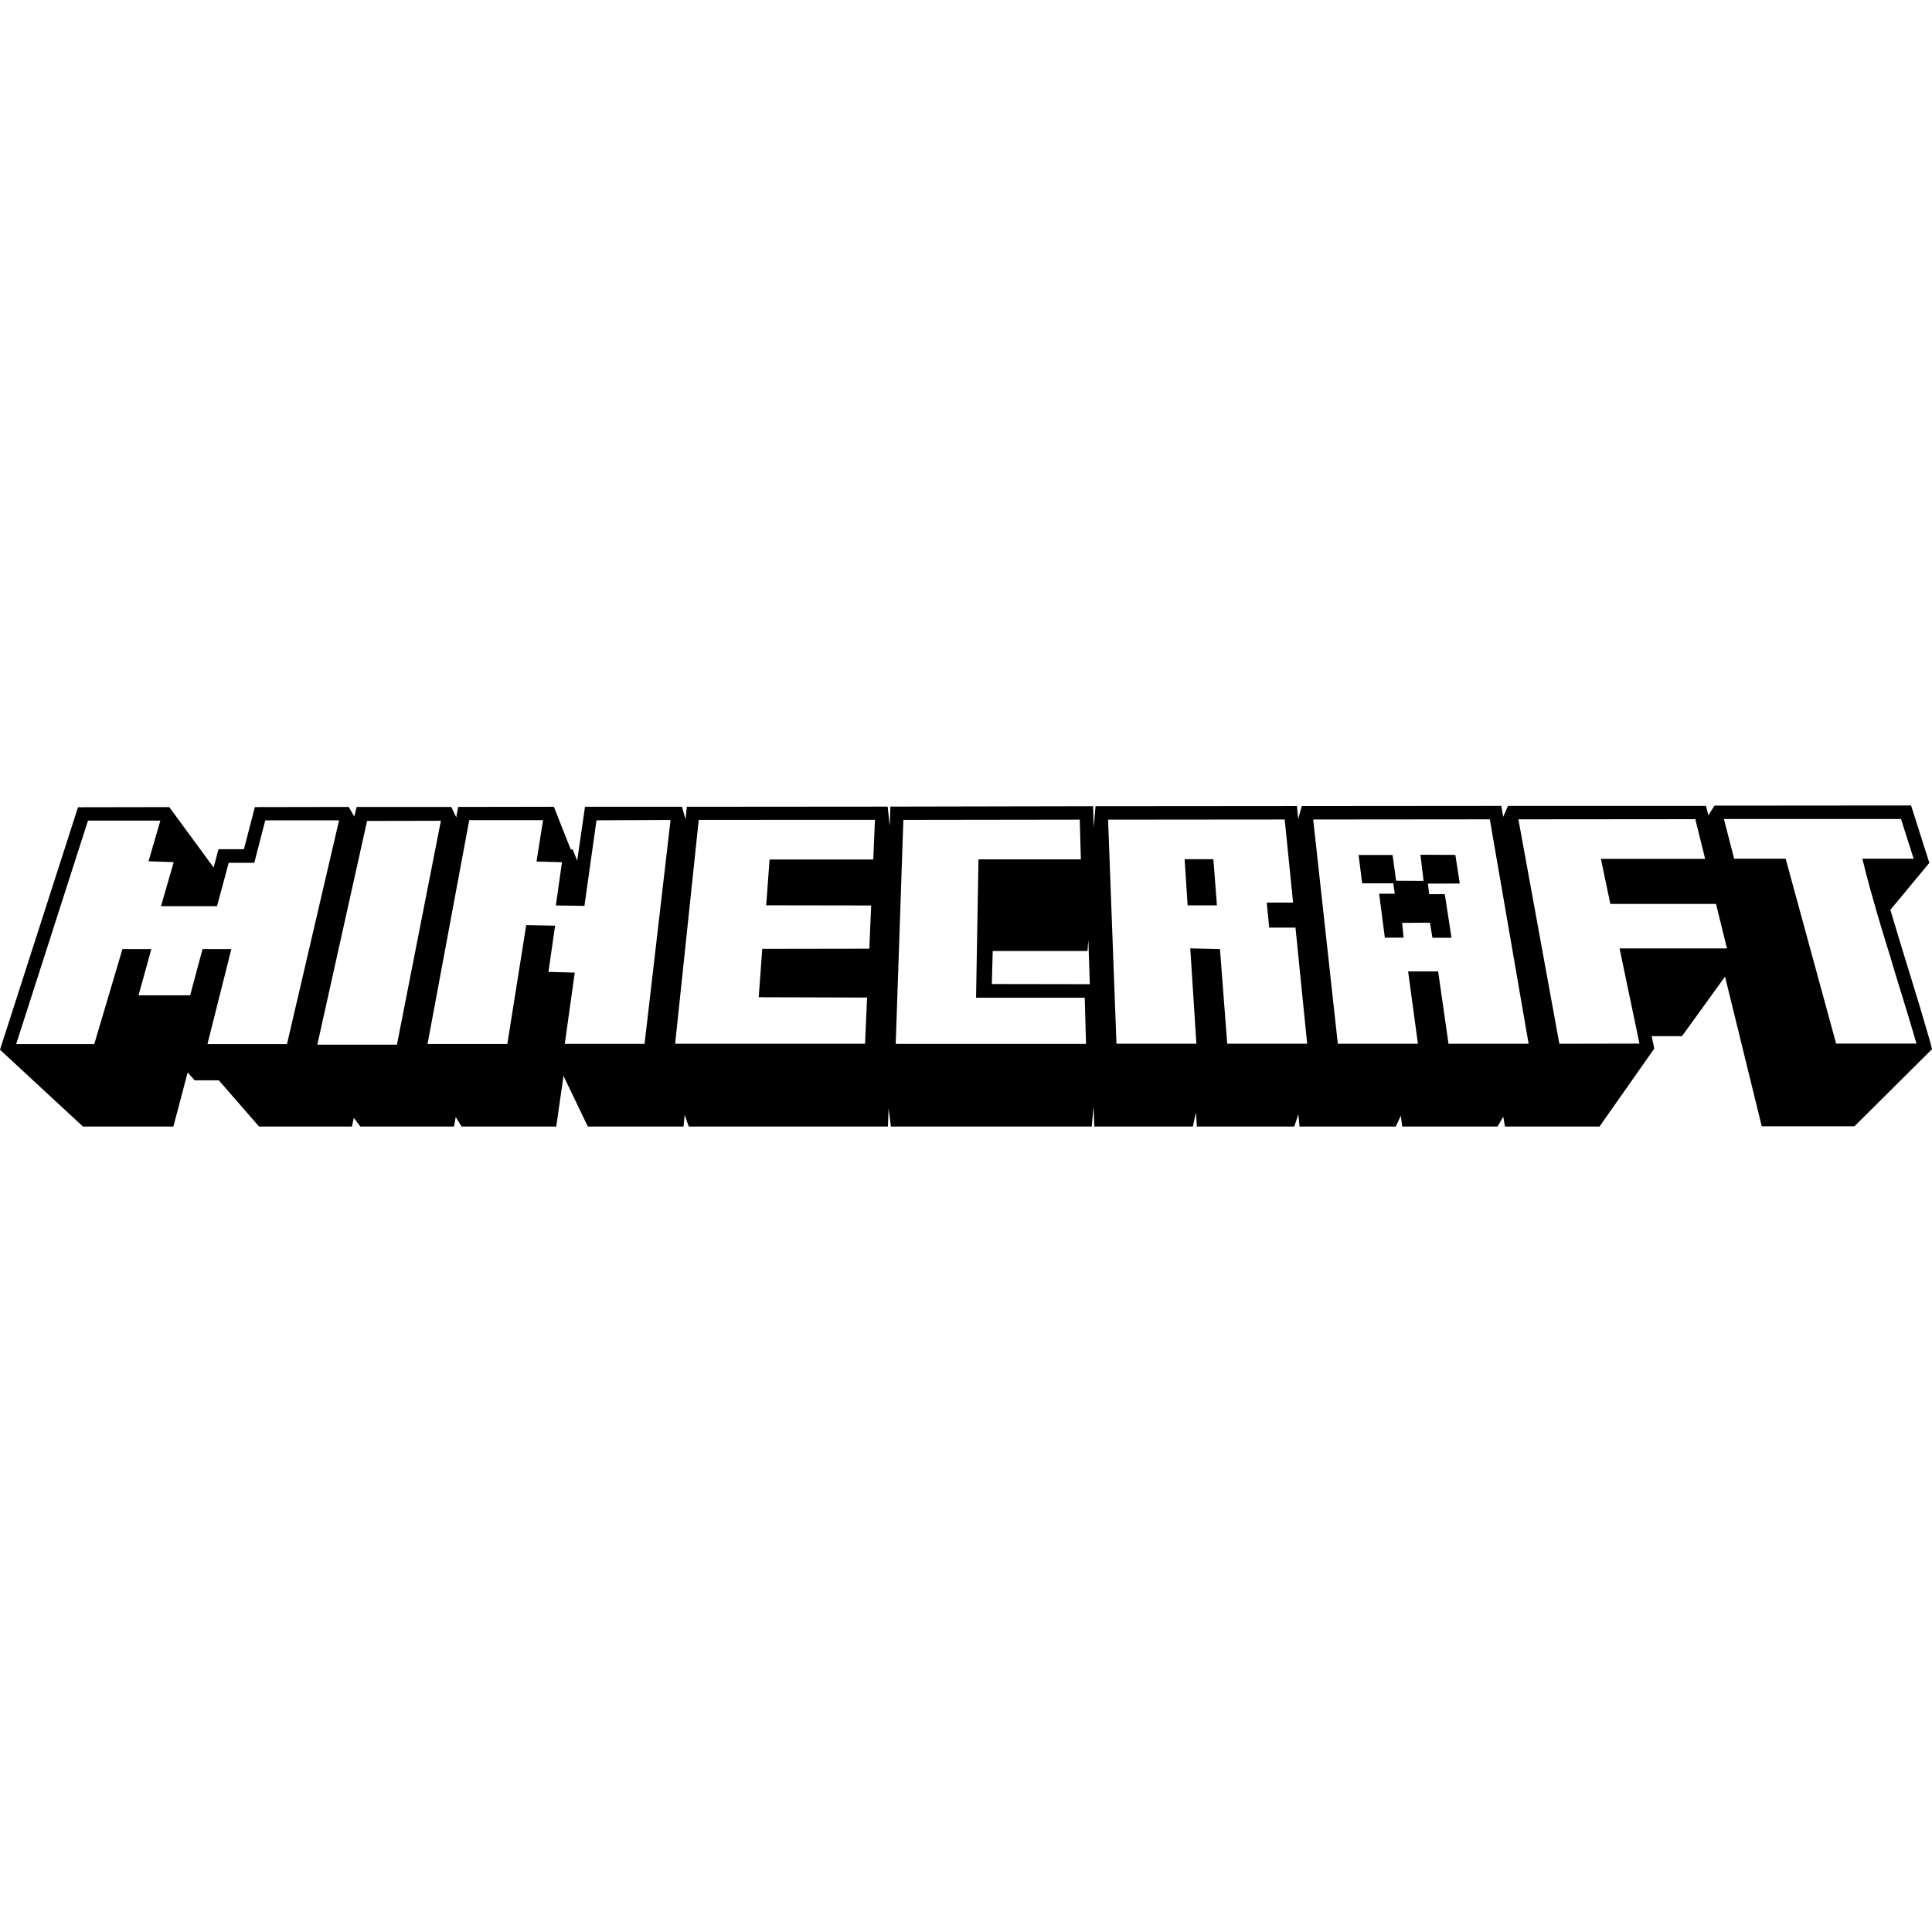
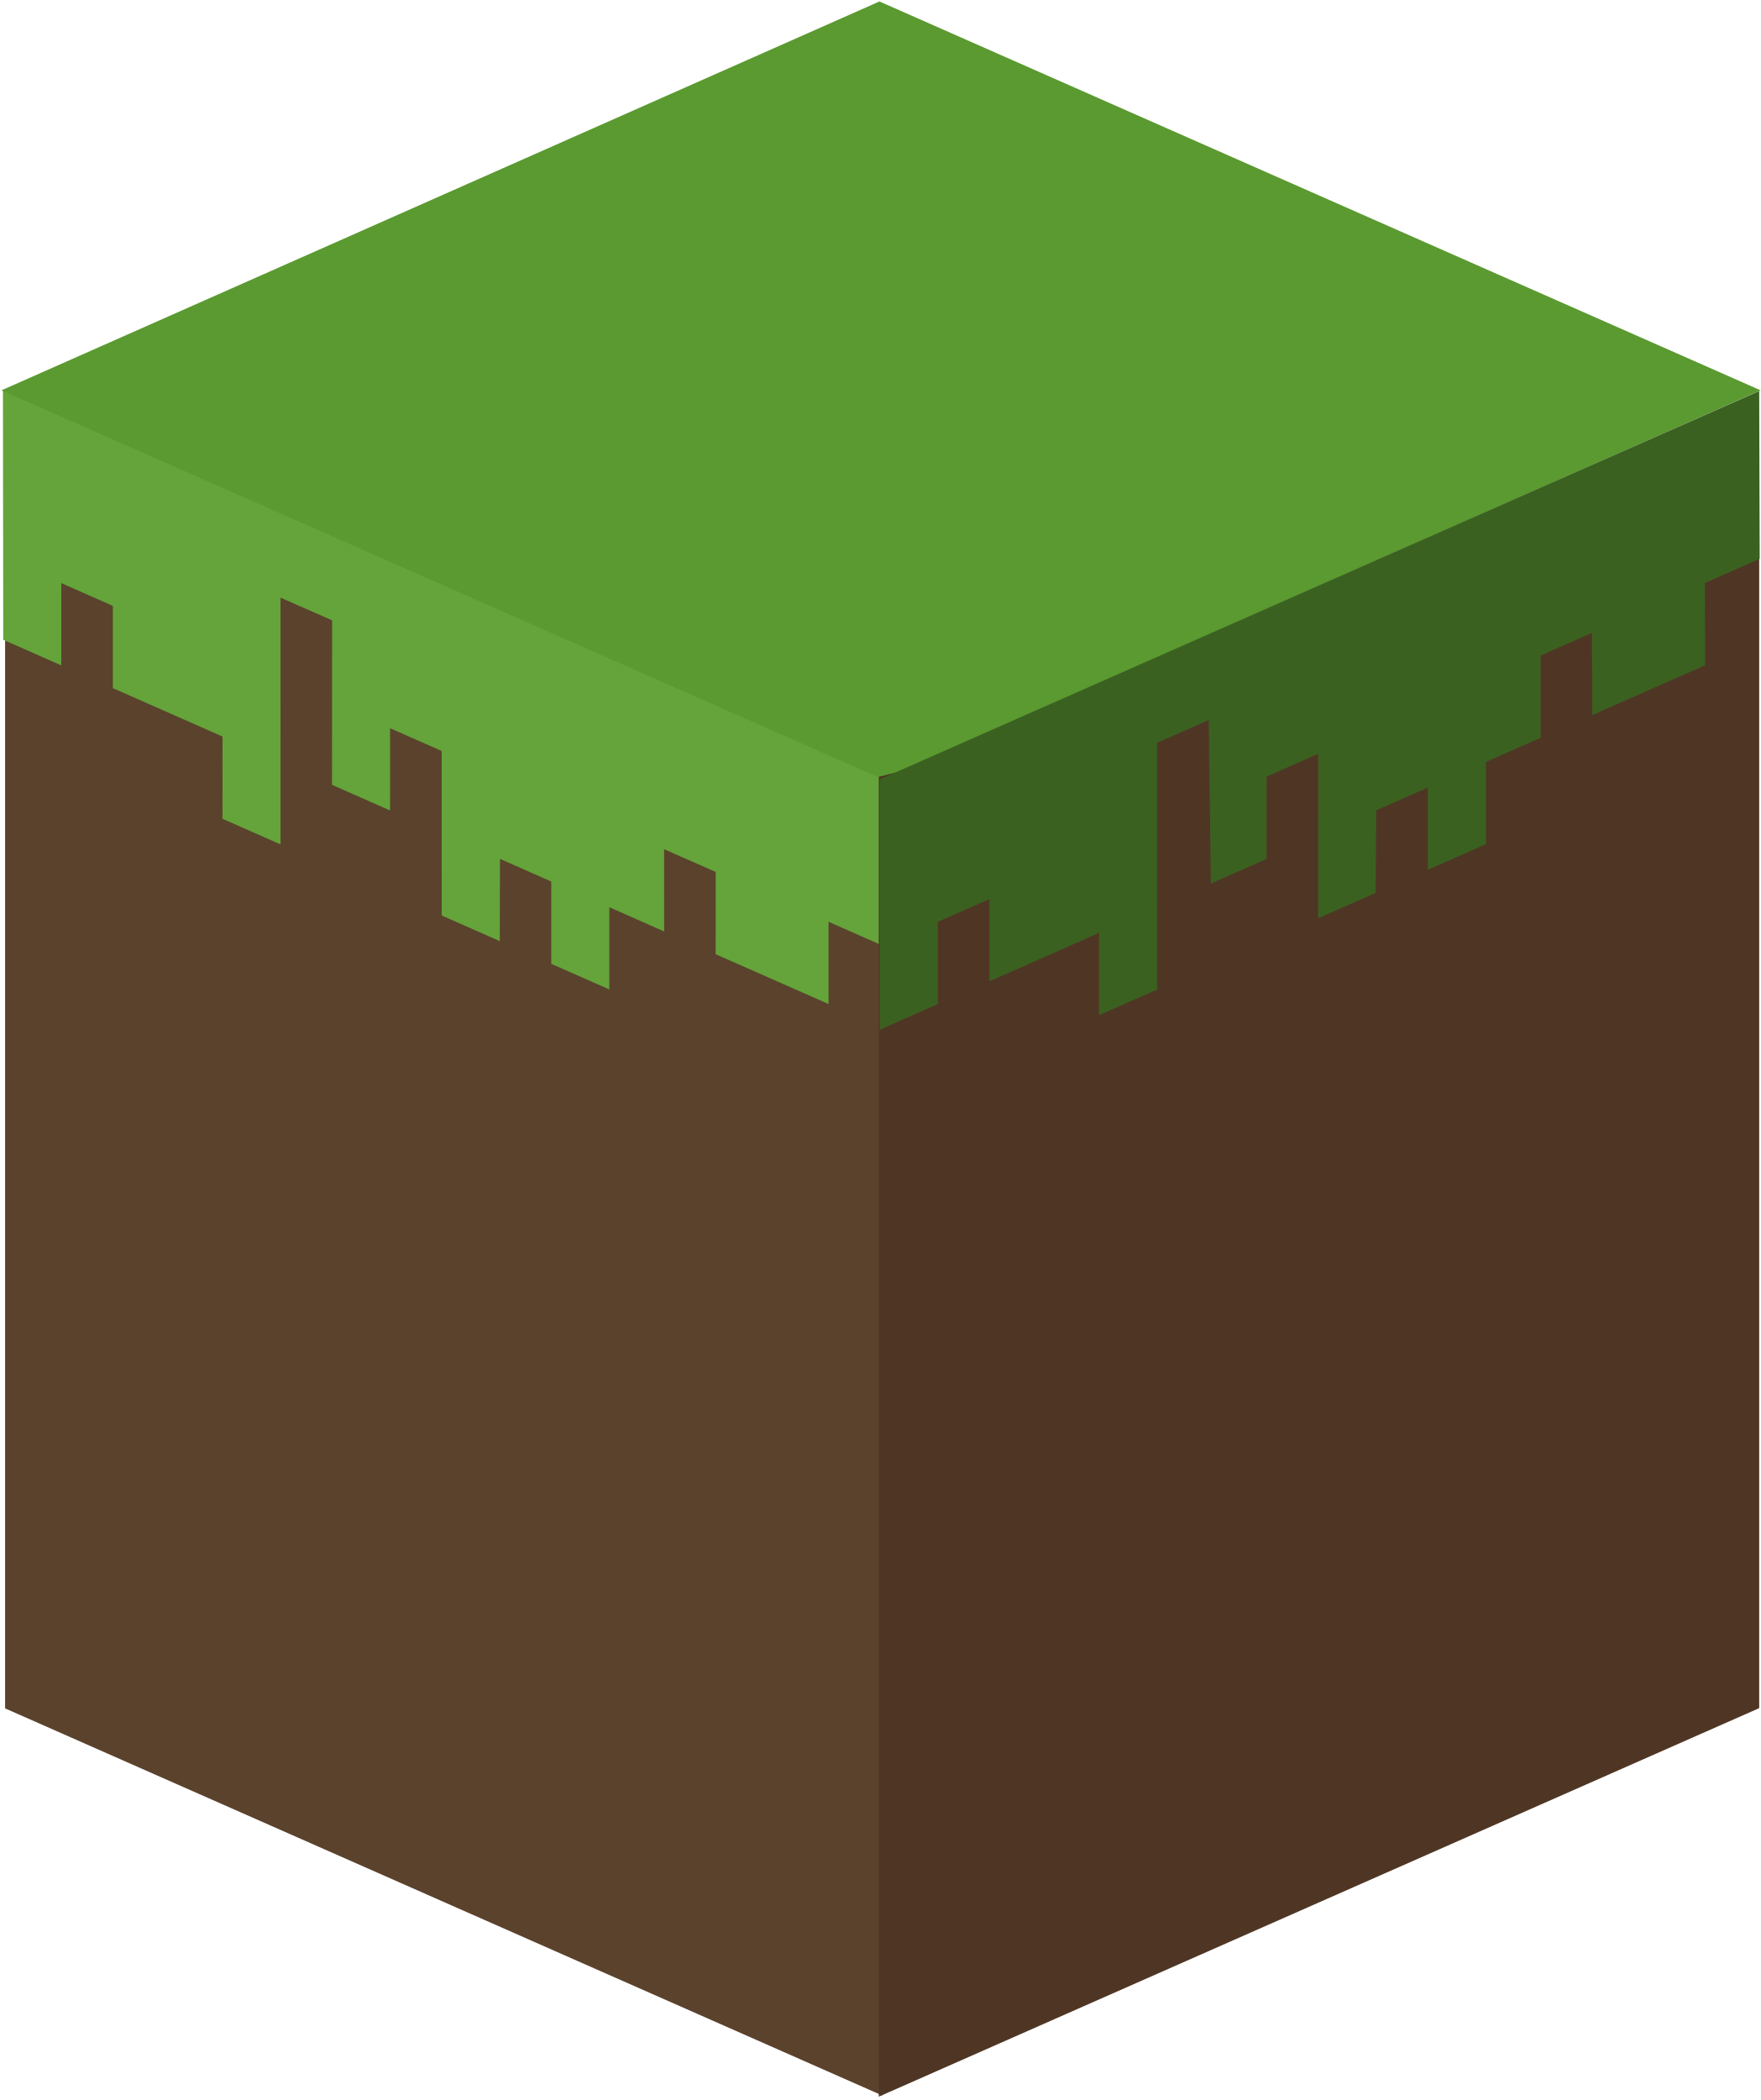
- <svg xmlns="http://www.w3.org/2000/svg" role="img" viewBox="0 0 24 24">
-   <path d="M23.74 10.006l-2.442.002-.076.12-.03-.117h-2.459l-.06.136-.023-.136-2.479.002-.044.161-.016-.161-2.502.002-.023.265-.007-.265-2.518.005-.009.242-.025-.242-2.495.002-.016.157-.044-.157H7.267l-.097.67-.055-.138-.025-.002-.21-.53-1.189.002-.023.129-.062-.129H4.431l-.03.12-.069-.12-1.166.002-.136.523h-.316l-.06.228-.551-.751-1.134.002L0 13.04l1.03.954h1.124l.177-.671.088.097h.299l.5.574h1.154l.023-.108.081.108h1.164l.021-.117.074.117h1.175l.09-.629.302.629h1.189l.014-.145.051.145H11.03l.009-.228.028.228h2.495l.023-.251.009.251h1.224l.039-.175.011.175h1.21l.051-.152.014.152h1.196l.062-.134.018.134h1.184l.071-.122.021.122h1.175l.68-.968-.032-.154h.376l.535-.74.456 1.859h1.152L24 13.033l-.018-.074-.074-.254-.069-.233s-.219-.712-.247-.806c-.035-.115-.071-.233-.104-.346l-.005-.018.484-.583zm-2.325.168h2.2l.157.493h-.638l.005.016c.025.108.055.219.085.33.03.113.065.226.097.343.035.115.069.235.106.352.037.12.074.237.108.357.023.074.044.145.067.219.023.074.046.15.069.224l.069.228c.023.076.044.152.067.228h-.998l-.627-2.297h-.64zm-.355.002l.122.493h-1.295l.117.56h1.313l.136.553h-1.334l.247 1.182-.995.002-.509-2.788zm-2.553.002l.482 2.788h-.995l-.129-.899h-.373l.122.899h-.995l-.306-2.786zm-2.548.002l.104 1.032h-.327l.03.311h.327l.145 1.442h-.993l-.09-1.175-.369-.009.076 1.184h-.993l-.104-2.783zm-2.546.002l.014.493h-1.272l-.03 1.719h1.35l.016.574h-2.364l.095-2.783zm-2.544.002l-.021.493H9.56l-.042.569 1.304.002-.023.537-1.33.002-.044.601 1.346.004-.025.574H8.387l.293-2.781zm-2.539.002l-.323 2.781h-.991l.124-.885-.327-.009.083-.574-.359-.007-.235 1.477H5.311l.518-2.781h.917l-.081.514.316.009-.076.537.355.005L7.41 10.19zm-5.035.005h.917l-.647 2.779h-.988l.297-1.18H2.516l-.154.574h-.641l.159-.574h-.359l-.35 1.18h-.97l.892-2.776h.899l-.147.505.313.011L2 11.257h.696l.145-.539h.318zm2.182.005l-.546 2.781h-.989l.618-2.779zm12.168.422l.039.325-.341-.002-.044-.32h-.422l.044.352h.387l.018.129h-.194l.071.546h.233l-.018-.184.346-.002.03.187h.237l-.083-.541h-.194l-.016-.131.396-.002-.055-.355zm-2.929.055l.037.574h.364l-.044-.574zm-1.196 1.005l.018.548-1.217-.002.011-.41h1.177Z" />
+ <svg xmlns="http://www.w3.org/2000/svg" width="546" height="651">
+   <path d="m1.58 159 272 82.6v408l-272-120z" fill="#5b422d" />
+   <path d="M1.5 198l17 7.5V180l17 7.5V213l34 15-.007 25.5 17 7.5-.007-76.5 17 7.48-.03 51 17 7.5.003-25.5 17 7.5.012 51 17 7.5.07-25.5 16.9 7.48v25.5l17 7.5v-25.5l17 7.52-.01-25.5 17 7.5-.008 25.5 34 15-.01-25.5 17 7.5v-51l-272-120z" fill="#64a43a" stroke="#64a43a" />
+   <path d="M1.7 121l272 120 271-120-272-120z" fill="#5a9a30" stroke="#5a9a30" />
+   <path d="m545 172-272 69.2v408l272-120z" fill="#4f3624" stroke="#4f3624" />
+   <path d="M545 122l.154 50.9-17 7.5.073 25.5-34 15-.073-25.5-16.9 7.47.003 25.5-17 7.5-.003 25.5-17 7.5-.003-25.5-17 7.5-.2 25.6-16.8 7.42.003-51-17 7.54.008 25.5-16.3 7.2-.655-50.7-17 7.5-.007 76.5-17 7.5v-25.5l-34 15v-25.5l-17 7.5v25.5l-17 7.5-.004-76.5z" fill="#3b6121" stroke="#3b6121" />
</svg>
